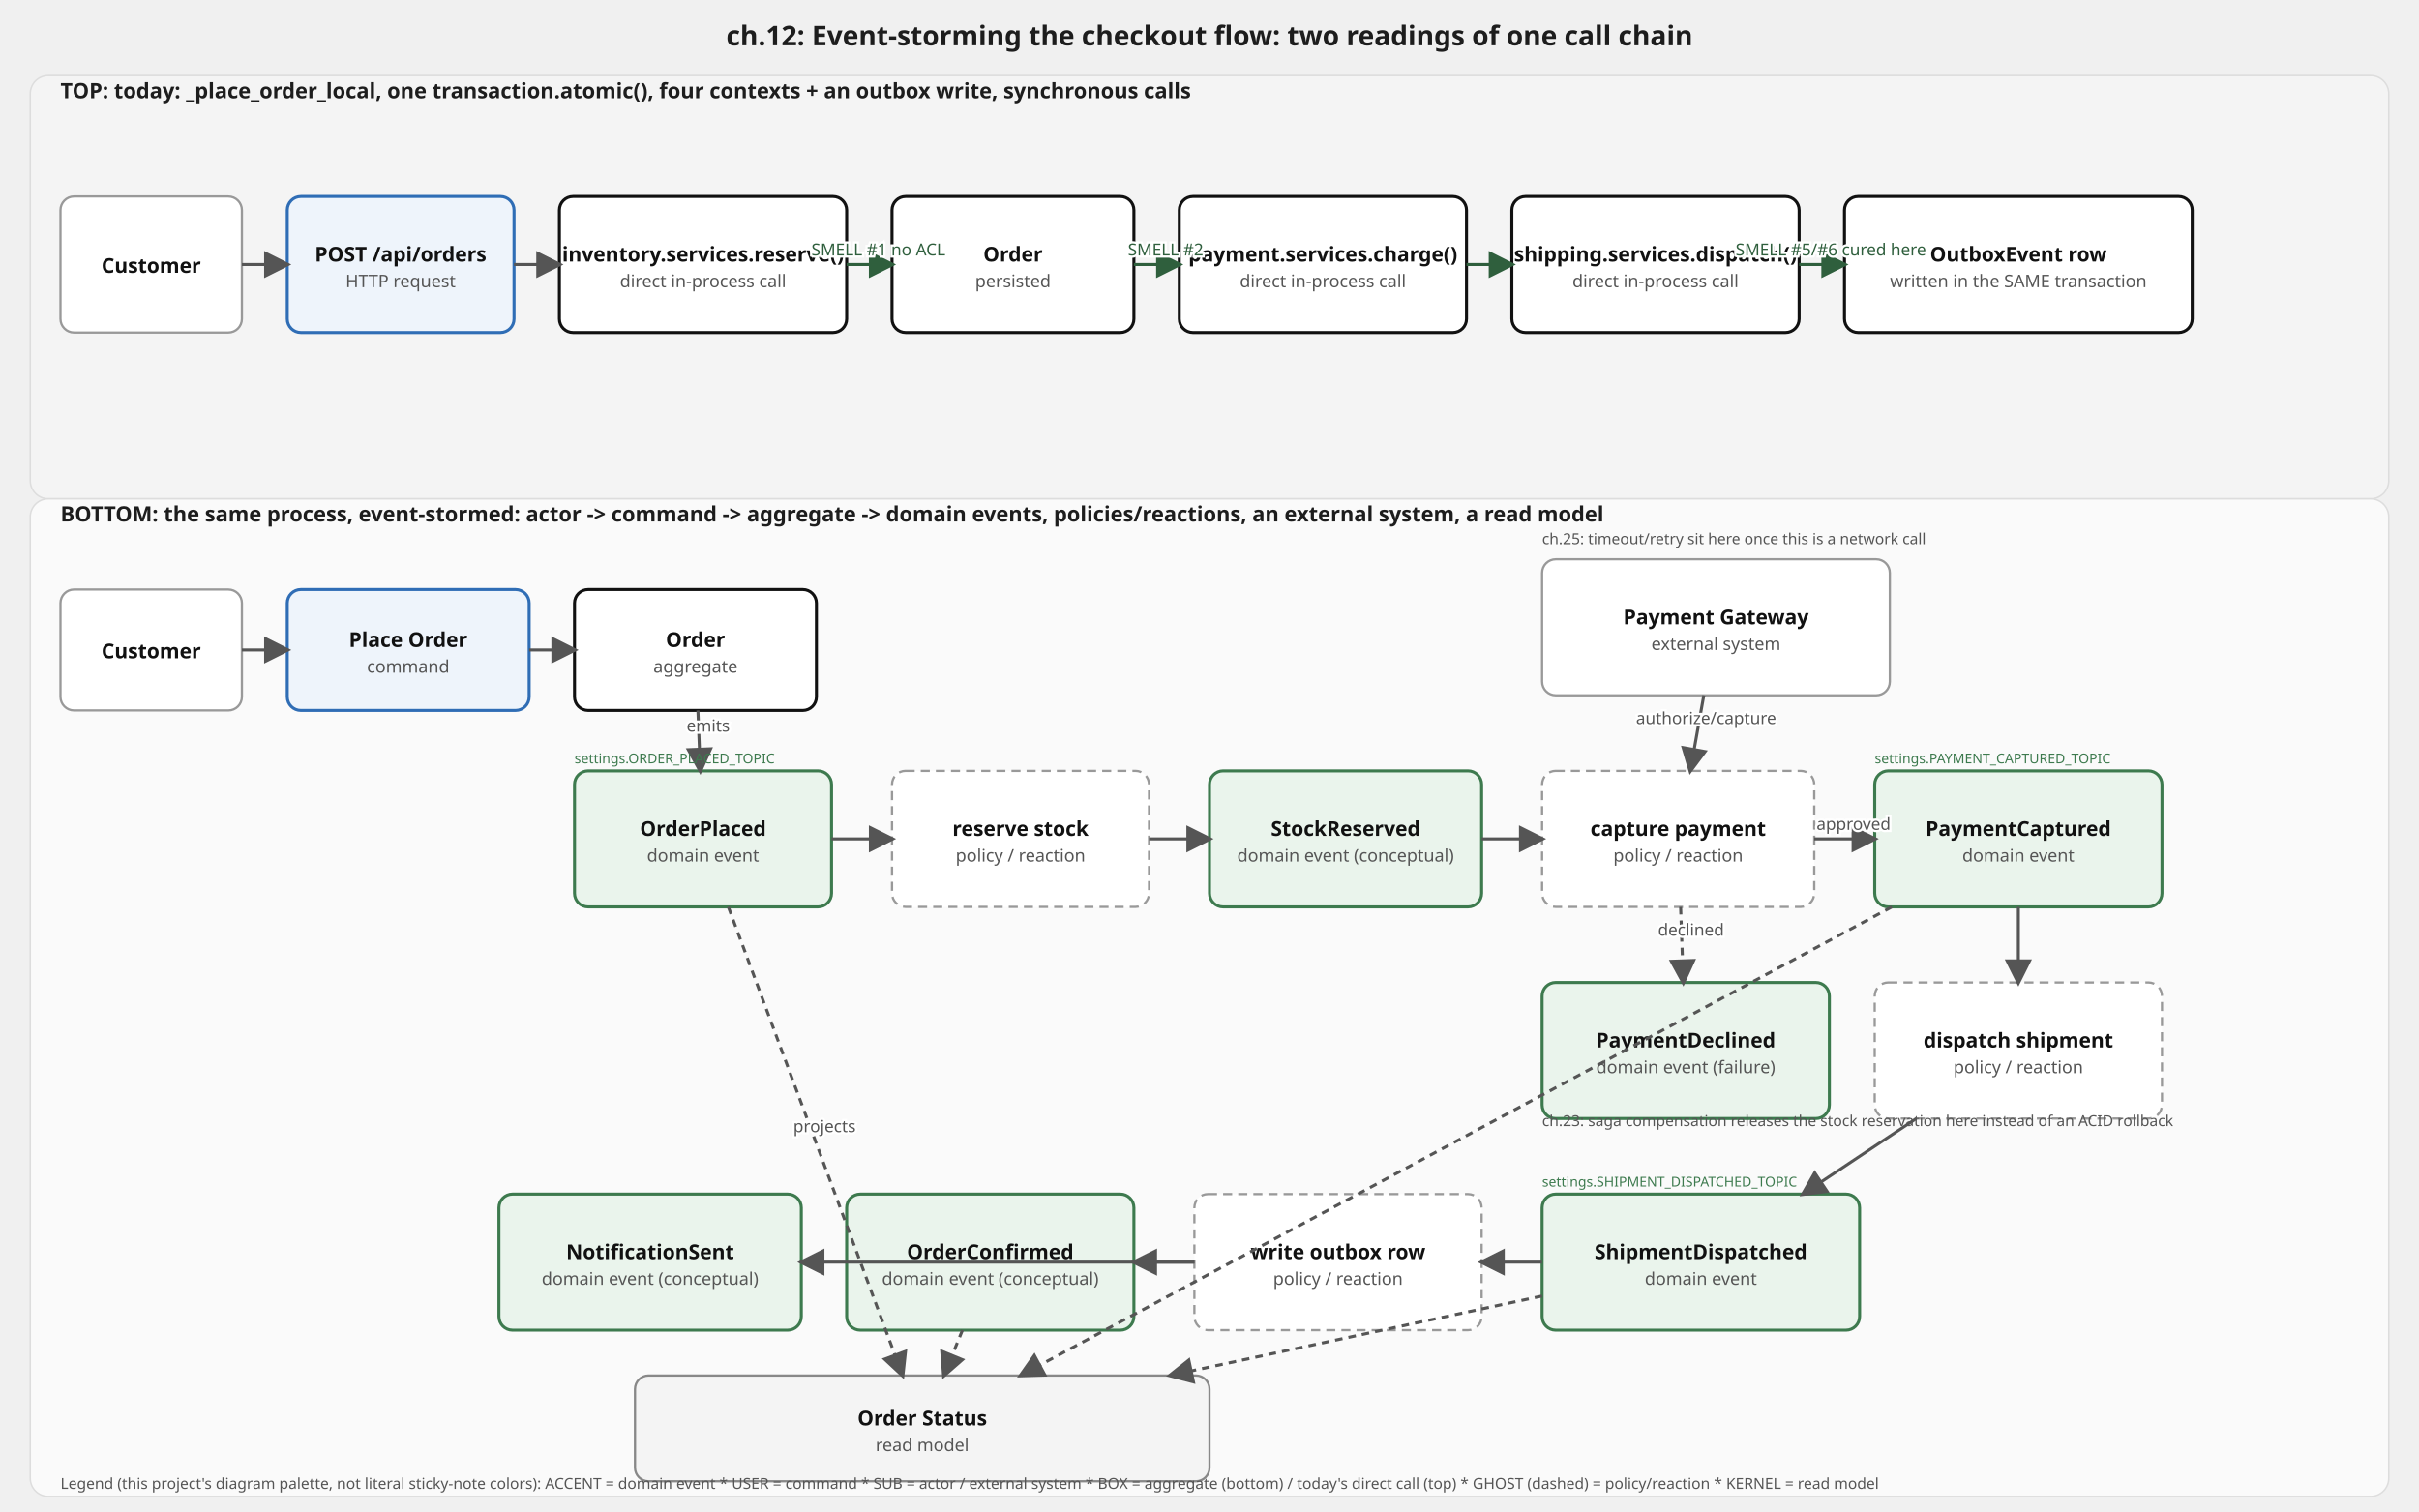
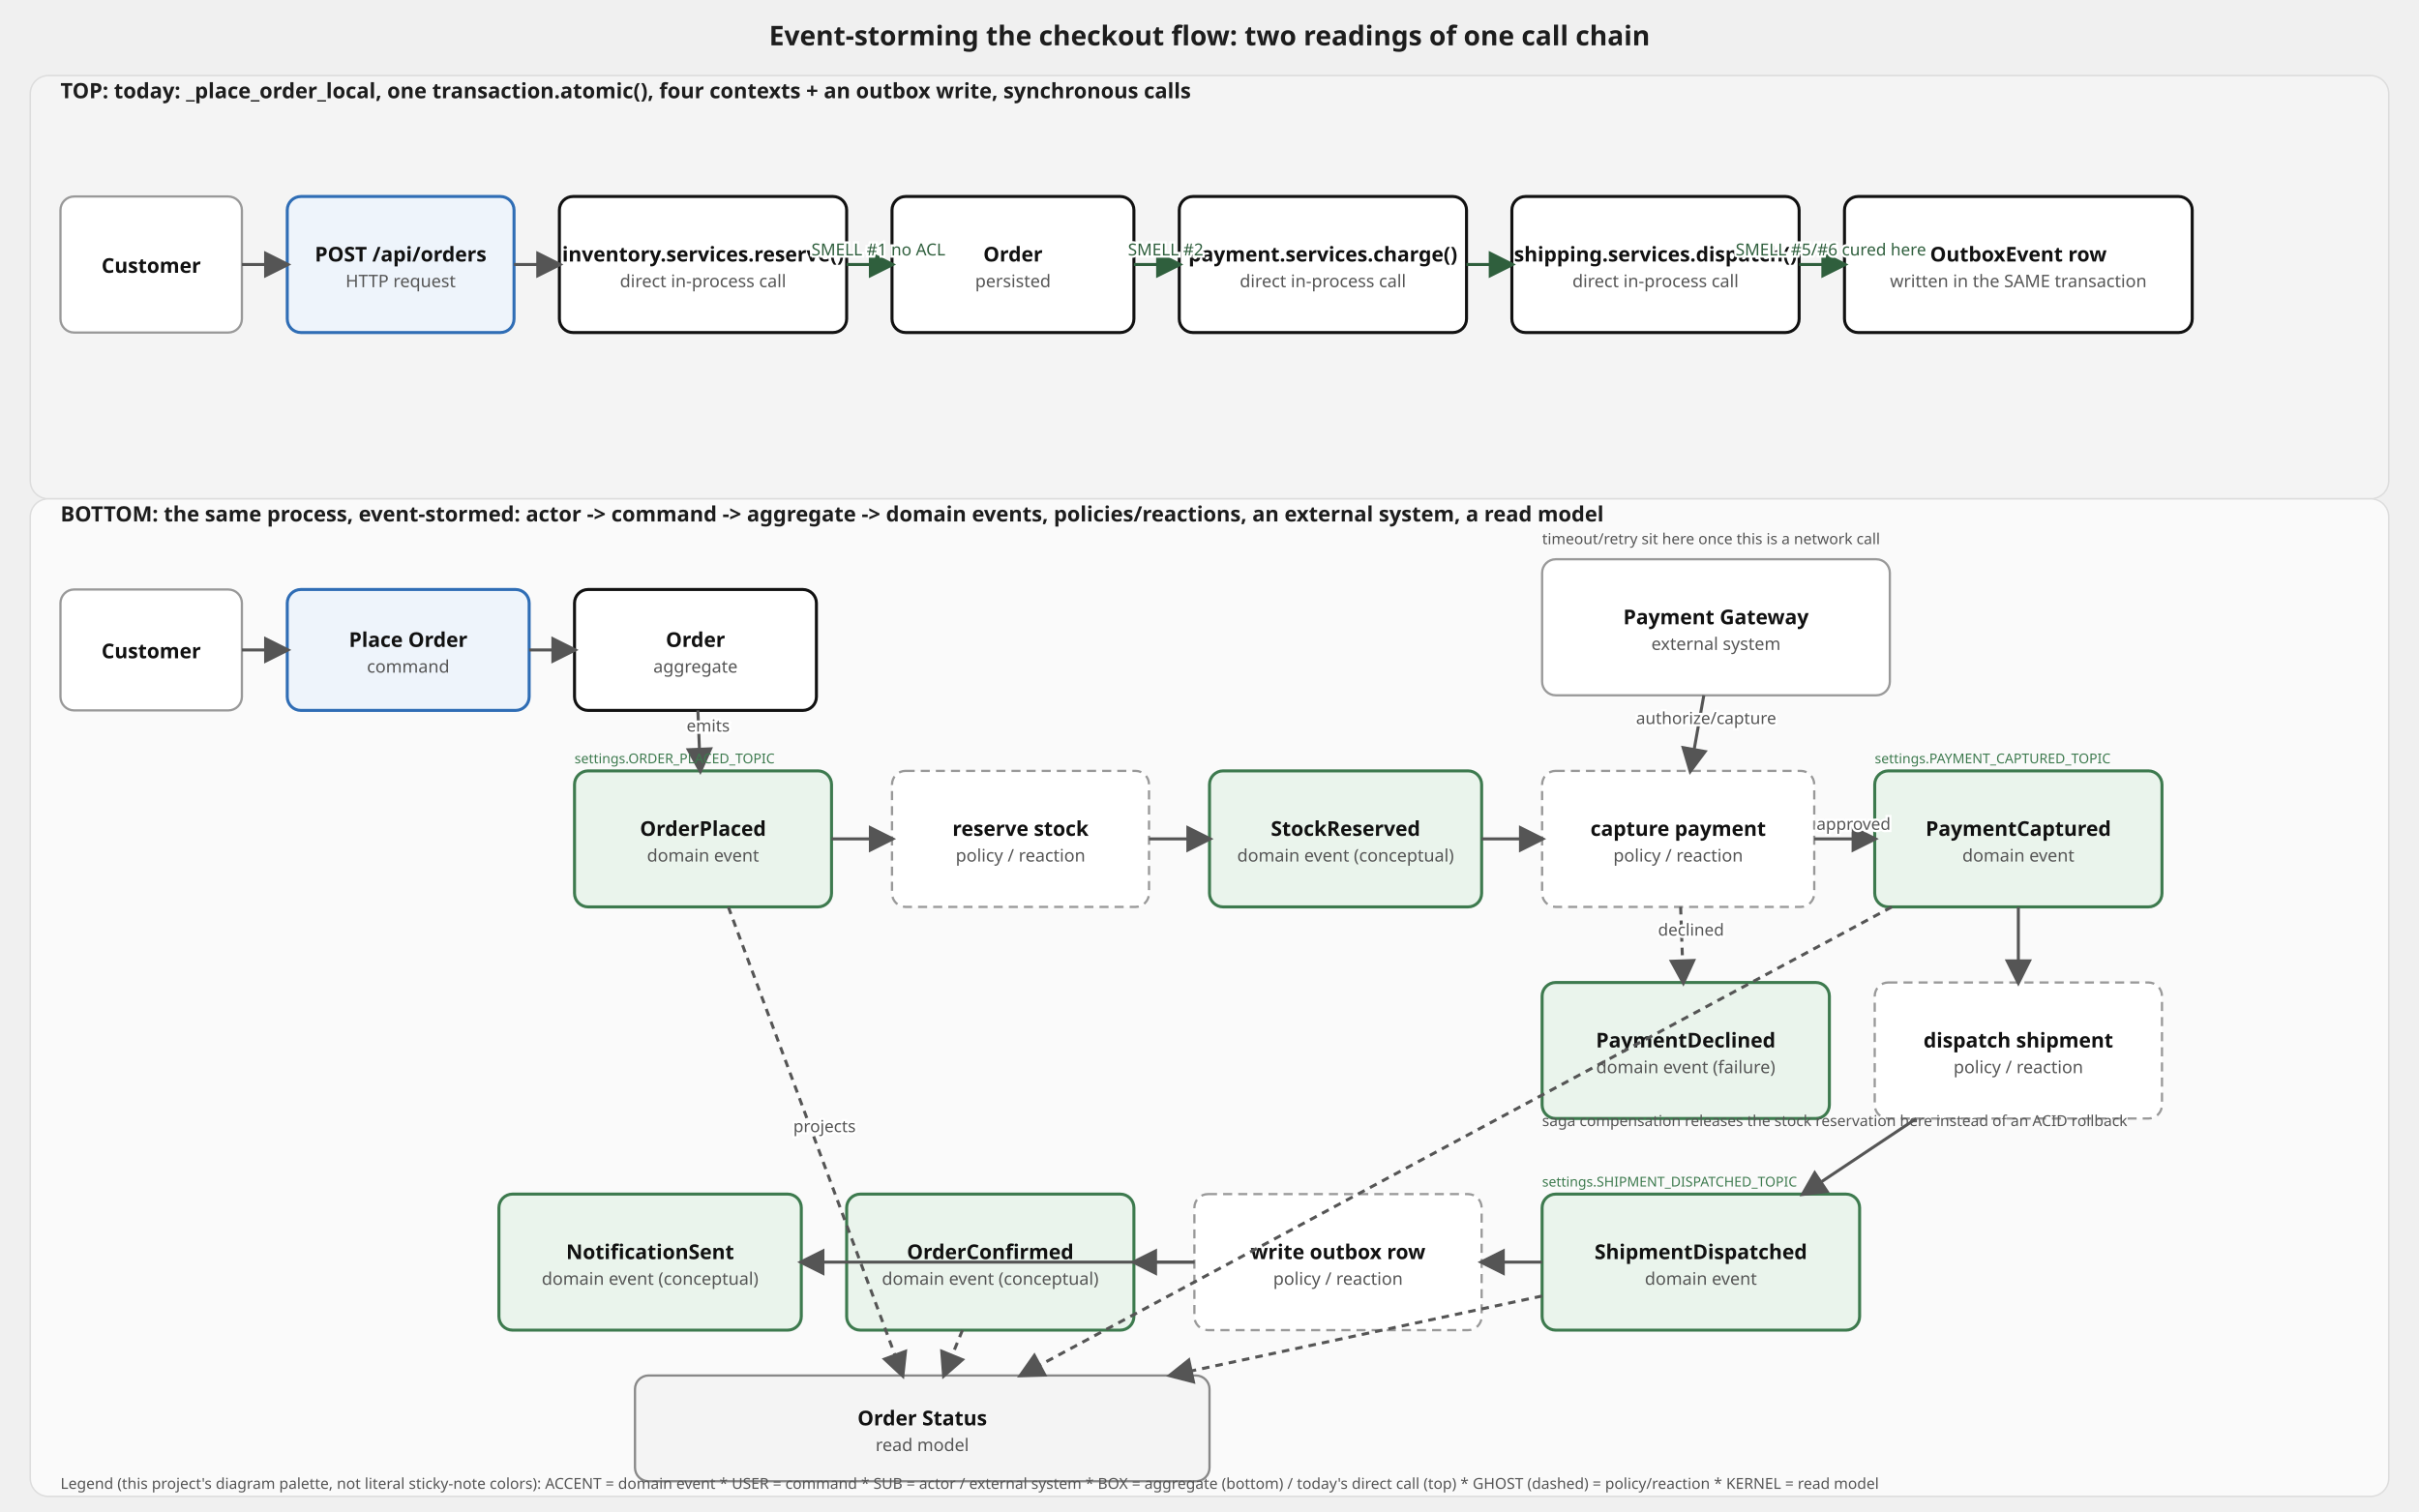
<svg xmlns="http://www.w3.org/2000/svg" viewBox="0 0 1600 1000" font-family="'Red Hat Text', system-ui, sans-serif" role="img">
  <defs>
    <marker id="a" viewBox="0 0 10 10" refX="8.5" refY="5" markerWidth="9" markerHeight="9" orient="auto-start-reverse">
      <path d="M0,0 L10,5 L0,10 z" fill="#555" />
    </marker>
    <marker id="am" viewBox="0 0 10 10" refX="8.5" refY="5" markerWidth="9" markerHeight="9" orient="auto-start-reverse">
      <path d="M0,0 L10,5 L0,10 z" fill="#2f5f3d" />
    </marker>
  </defs>
  <rect x="20" y="50" width="1560" height="280" rx="12" fill="#f4f4f4" stroke="#ddd" />
  <rect x="20" y="330" width="1560" height="660" rx="12" fill="#fafafa" stroke="#ddd" />
  <rect x="40" y="130" width="120" height="90" rx="9" fill="#ffffff" stroke="#999999" stroke-width="1.5" />
  <text x="100.0" y="180.5" font-size="13.5" font-weight="700" fill="#111111" text-anchor="middle">Customer</text>
  <rect x="190" y="130" width="150" height="90" rx="9" fill="#eef4fb" stroke="#2f6db5" stroke-width="2" />
  <text x="265.0" y="173.0" font-size="13.5" font-weight="700" fill="#111111" text-anchor="middle">POST /api/orders</text>
  <text x="265.0" y="190.0" font-size="11.5" fill="#555555" text-anchor="middle">HTTP request</text>
  <rect x="370" y="130" width="190" height="90" rx="9" fill="#ffffff" stroke="#111111" stroke-width="2" />
  <text x="465.0" y="173.0" font-size="13.5" font-weight="700" fill="#111111" text-anchor="middle">inventory.services.reserve()</text>
  <text x="465.0" y="190.0" font-size="11.5" fill="#555555" text-anchor="middle">direct in-process call</text>
  <rect x="590" y="130" width="160" height="90" rx="9" fill="#ffffff" stroke="#111111" stroke-width="2" />
  <text x="670.0" y="173.0" font-size="13.5" font-weight="700" fill="#111111" text-anchor="middle">Order</text>
  <text x="670.0" y="190.0" font-size="11.5" fill="#555555" text-anchor="middle">persisted</text>
  <rect x="780" y="130" width="190" height="90" rx="9" fill="#ffffff" stroke="#111111" stroke-width="2" />
  <text x="875.0" y="173.0" font-size="13.5" font-weight="700" fill="#111111" text-anchor="middle">payment.services.charge()</text>
  <text x="875.0" y="190.0" font-size="11.5" fill="#555555" text-anchor="middle">direct in-process call</text>
  <rect x="1000" y="130" width="190" height="90" rx="9" fill="#ffffff" stroke="#111111" stroke-width="2" />
  <text x="1095.0" y="173.0" font-size="13.5" font-weight="700" fill="#111111" text-anchor="middle">shipping.services.dispatch()</text>
  <text x="1095.0" y="190.0" font-size="11.5" fill="#555555" text-anchor="middle">direct in-process call</text>
  <rect x="1220" y="130" width="230" height="90" rx="9" fill="#ffffff" stroke="#111111" stroke-width="2" />
  <text x="1335.0" y="173.0" font-size="13.5" font-weight="700" fill="#111111" text-anchor="middle">OutboxEvent row</text>
  <text x="1335.0" y="190.0" font-size="11.5" fill="#555555" text-anchor="middle">written in the SAME transaction</text>
  <rect x="40" y="390" width="120" height="80" rx="9" fill="#ffffff" stroke="#999999" stroke-width="1.5" />
  <text x="100.0" y="435.5" font-size="13.5" font-weight="700" fill="#111111" text-anchor="middle">Customer</text>
  <rect x="190" y="390" width="160" height="80" rx="9" fill="#eef4fb" stroke="#2f6db5" stroke-width="2" />
  <text x="270.0" y="428.0" font-size="13.5" font-weight="700" fill="#111111" text-anchor="middle">Place Order</text>
  <text x="270.0" y="445.0" font-size="11.5" fill="#555555" text-anchor="middle">command</text>
  <rect x="380" y="390" width="160" height="80" rx="9" fill="#ffffff" stroke="#111111" stroke-width="2" />
  <text x="460.0" y="428.0" font-size="13.5" font-weight="700" fill="#111111" text-anchor="middle">Order</text>
  <text x="460.0" y="445.0" font-size="11.5" fill="#555555" text-anchor="middle">aggregate</text>
  <rect x="380" y="510" width="170" height="90" rx="9" fill="#eaf4ec" stroke="#3d7a4e" stroke-width="2" />
  <text x="465.0" y="553.0" font-size="13.5" font-weight="700" fill="#111111" text-anchor="middle">OrderPlaced</text>
  <text x="465.0" y="570.0" font-size="11.5" fill="#555555" text-anchor="middle">domain event</text>
  <rect x="590" y="510" width="170" height="90" rx="9" fill="#ffffff" stroke="#999999" stroke-width="1.5" stroke-dasharray="6 4" />
  <text x="675.0" y="553.0" font-size="13.5" font-weight="700" fill="#111111" text-anchor="middle">reserve stock</text>
  <text x="675.0" y="570.0" font-size="11.5" fill="#555555" text-anchor="middle">policy / reaction</text>
  <rect x="800" y="510" width="180" height="90" rx="9" fill="#eaf4ec" stroke="#3d7a4e" stroke-width="2" />
  <text x="890.0" y="553.0" font-size="13.5" font-weight="700" fill="#111111" text-anchor="middle">StockReserved</text>
  <text x="890.0" y="570.0" font-size="11.5" fill="#555555" text-anchor="middle">domain event (conceptual)</text>
  <rect x="1020" y="510" width="180" height="90" rx="9" fill="#ffffff" stroke="#999999" stroke-width="1.5" stroke-dasharray="6 4" />
  <text x="1110.0" y="553.0" font-size="13.5" font-weight="700" fill="#111111" text-anchor="middle">capture payment</text>
  <text x="1110.0" y="570.0" font-size="11.5" fill="#555555" text-anchor="middle">policy / reaction</text>
  <rect x="1240" y="510" width="190" height="90" rx="9" fill="#eaf4ec" stroke="#3d7a4e" stroke-width="2" />
  <text x="1335.0" y="553.0" font-size="13.5" font-weight="700" fill="#111111" text-anchor="middle">PaymentCaptured</text>
  <text x="1335.0" y="570.0" font-size="11.5" fill="#555555" text-anchor="middle">domain event</text>
  <rect x="1020" y="370" width="230" height="90" rx="9" fill="#ffffff" stroke="#999999" stroke-width="1.5" />
  <text x="1135.0" y="413.0" font-size="13.5" font-weight="700" fill="#111111" text-anchor="middle">Payment Gateway</text>
  <text x="1135.0" y="430.0" font-size="11.5" fill="#555555" text-anchor="middle">external system</text>
  <rect x="1020" y="650" width="190" height="90" rx="9" fill="#eaf4ec" stroke="#3d7a4e" stroke-width="2" />
  <text x="1115.0" y="693.0" font-size="13.5" font-weight="700" fill="#111111" text-anchor="middle">PaymentDeclined</text>
  <text x="1115.0" y="710.0" font-size="11.5" fill="#555555" text-anchor="middle">domain event (failure)</text>
  <rect x="1240" y="650" width="190" height="90" rx="9" fill="#ffffff" stroke="#999999" stroke-width="1.5" stroke-dasharray="6 4" />
  <text x="1335.0" y="693.0" font-size="13.5" font-weight="700" fill="#111111" text-anchor="middle">dispatch shipment</text>
  <text x="1335.0" y="710.0" font-size="11.5" fill="#555555" text-anchor="middle">policy / reaction</text>
  <rect x="1020" y="790" width="210" height="90" rx="9" fill="#eaf4ec" stroke="#3d7a4e" stroke-width="2" />
  <text x="1125.0" y="833.0" font-size="13.5" font-weight="700" fill="#111111" text-anchor="middle">ShipmentDispatched</text>
  <text x="1125.0" y="850.0" font-size="11.5" fill="#555555" text-anchor="middle">domain event</text>
  <rect x="790" y="790" width="190" height="90" rx="9" fill="#ffffff" stroke="#999999" stroke-width="1.5" stroke-dasharray="6 4" />
  <text x="885.0" y="833.0" font-size="13.5" font-weight="700" fill="#111111" text-anchor="middle">write outbox row</text>
  <text x="885.0" y="850.0" font-size="11.5" fill="#555555" text-anchor="middle">policy / reaction</text>
  <rect x="560" y="790" width="190" height="90" rx="9" fill="#eaf4ec" stroke="#3d7a4e" stroke-width="2" />
  <text x="655.0" y="833.0" font-size="13.5" font-weight="700" fill="#111111" text-anchor="middle">OrderConfirmed</text>
  <text x="655.0" y="850.0" font-size="11.5" fill="#555555" text-anchor="middle">domain event (conceptual)</text>
  <rect x="330" y="790" width="200" height="90" rx="9" fill="#eaf4ec" stroke="#3d7a4e" stroke-width="2" />
  <text x="430.0" y="833.0" font-size="13.5" font-weight="700" fill="#111111" text-anchor="middle">NotificationSent</text>
  <text x="430.0" y="850.0" font-size="11.5" fill="#555555" text-anchor="middle">domain event (conceptual)</text>
  <rect x="420" y="910" width="380" height="70" rx="9" fill="#f4f4f4" stroke="#888888" stroke-width="1.5" />
  <text x="610.0" y="943.0" font-size="13.5" font-weight="700" fill="#111111" text-anchor="middle">Order Status</text>
  <text x="610.0" y="960.0" font-size="11.5" fill="#555555" text-anchor="middle">read model</text>
  <path d="M160.0,175.0 L190.0,175.0" fill="none" stroke="#555" stroke-width="2" marker-end="url(#a)" />
  <path d="M340.0,175.0 L370.0,175.0" fill="none" stroke="#555" stroke-width="2" marker-end="url(#a)" />
  <path d="M560.0,175.0 L590.0,175.0" fill="none" stroke="#2f5f3d" stroke-width="2" marker-end="url(#am)" />
  <text x="581.0" y="169.0" font-size="11" fill="#ffffff" stroke="#ffffff" stroke-width="3" paint-order="stroke" text-anchor="middle">SMELL #1 no ACL</text>
  <text x="581.0" y="169.0" font-size="11" fill="#2f5f3d" text-anchor="middle">SMELL #1 no ACL</text>
  <path d="M750.0,175.0 L780.0,175.0" fill="none" stroke="#2f5f3d" stroke-width="2" marker-end="url(#am)" />
  <text x="771.0" y="169.0" font-size="11" fill="#ffffff" stroke="#ffffff" stroke-width="3" paint-order="stroke" text-anchor="middle">SMELL #2</text>
  <text x="771.0" y="169.0" font-size="11" fill="#2f5f3d" text-anchor="middle">SMELL #2</text>
  <path d="M970.0,175.0 L1000.0,175.0" fill="none" stroke="#2f5f3d" stroke-width="2" marker-end="url(#am)" />
  <path d="M1190.0,175.0 L1220.0,175.0" fill="none" stroke="#2f5f3d" stroke-width="2" marker-end="url(#am)" />
  <text x="1211.0" y="169.0" font-size="11" fill="#ffffff" stroke="#ffffff" stroke-width="3" paint-order="stroke" text-anchor="middle">SMELL #5/#6 cured here</text>
  <text x="1211.0" y="169.0" font-size="11" fill="#2f5f3d" text-anchor="middle">SMELL #5/#6 cured here</text>
  <path d="M160.0,430.0 L190.0,430.0" fill="none" stroke="#555" stroke-width="2" marker-end="url(#a)" />
  <path d="M350.0,430.0 L380.0,430.0" fill="none" stroke="#555" stroke-width="2" marker-end="url(#a)" />
  <path d="M461.6,470.0 L463.2,510.0" fill="none" stroke="#555" stroke-width="2" marker-end="url(#a)" />
  <text x="468.4" y="484.0" font-size="11" fill="#ffffff" stroke="#ffffff" stroke-width="3" paint-order="stroke" text-anchor="middle">emits</text>
  <text x="468.4" y="484.0" font-size="11" fill="#555" text-anchor="middle">emits</text>
  <path d="M550.0,555.0 L590.0,555.0" fill="none" stroke="#555" stroke-width="2" marker-end="url(#a)" />
  <path d="M760.0,555.0 L800.0,555.0" fill="none" stroke="#555" stroke-width="2" marker-end="url(#a)" />
  <path d="M980.0,555.0 L1020.0,555.0" fill="none" stroke="#555" stroke-width="2" marker-end="url(#a)" />
  <path d="M1126.964,460.0 L1118.036,510.0" fill="none" stroke="#555" stroke-width="2" marker-end="url(#a)" />
  <text x="1128.5" y="479.0" font-size="11" fill="#ffffff" stroke="#ffffff" stroke-width="3" paint-order="stroke" text-anchor="middle">authorize/capture</text>
  <text x="1128.5" y="479.0" font-size="11" fill="#555" text-anchor="middle">authorize/capture</text>
  <path d="M1200.0,555.0 L1240.0,555.0" fill="none" stroke="#555" stroke-width="2" marker-end="url(#a)" />
  <text x="1226.0" y="549.0" font-size="11" fill="#ffffff" stroke="#ffffff" stroke-width="3" paint-order="stroke" text-anchor="middle">approved</text>
  <text x="1226.0" y="549.0" font-size="11" fill="#555" text-anchor="middle">approved</text>
  <path d="M1111.607,600.0 L1113.393,650.0" fill="none" stroke="#555" stroke-width="2" stroke-dasharray="5 4" marker-end="url(#a)" />
  <text x="1118.5" y="619.0" font-size="11" fill="#ffffff" stroke="#ffffff" stroke-width="3" paint-order="stroke" text-anchor="middle">declined</text>
  <text x="1118.5" y="619.0" font-size="11" fill="#555" text-anchor="middle">declined</text>
  <path d="M1335.0,600.0 L1335.0,650.0" fill="none" stroke="#555" stroke-width="2" marker-end="url(#a)" />
  <path d="M1267.5,740.0 L1192.5,790.0" fill="none" stroke="#555" stroke-width="2" marker-end="url(#a)" />
  <path d="M1020.0,835.0 L980.0,835.0" fill="none" stroke="#555" stroke-width="2" marker-end="url(#a)" />
  <path d="M790.0,835.0 L750.0,835.0" fill="none" stroke="#555" stroke-width="2" marker-end="url(#a)" />
  <path d="M790.0,835.0 L530.0,835.0" fill="none" stroke="#555" stroke-width="2" marker-end="url(#a)" />
  <path d="M481.731,600.0 L596.987,910.0" fill="none" stroke="#555" stroke-width="2" stroke-dasharray="5 4" marker-end="url(#a)" />
  <text x="545.359" y="749.0" font-size="11" fill="#ffffff" stroke="#ffffff" stroke-width="3" paint-order="stroke" text-anchor="middle">projects</text>
  <text x="545.359" y="749.0" font-size="11" fill="#555" text-anchor="middle">projects</text>
  <path d="M1251.346,600.0 L675.064,910.0" fill="none" stroke="#555" stroke-width="2" stroke-dasharray="5 4" marker-end="url(#a)" />
  <path d="M1020.0,857.427 L773.864,910.0" fill="none" stroke="#555" stroke-width="2" stroke-dasharray="5 4" marker-end="url(#a)" />
  <path d="M636.591,880.0 L624.318,910.0" fill="none" stroke="#555" stroke-width="2" stroke-dasharray="5 4" marker-end="url(#a)" />
-   <text x="800.0" y="30" font-size="18" fill="#1d1d1d" text-anchor="middle" font-weight="700">ch.12: Event-storming the checkout flow: two readings of one call chain</text>
+   <text x="800.0" y="30" font-size="18" fill="#1d1d1d" text-anchor="middle" font-weight="700">Event-storming the checkout flow: two readings of one call chain</text>
  <text x="40" y="65" font-size="14" fill="#1d1d1d" text-anchor="start" font-weight="700">TOP: today: _place_order_local, one transaction.atomic(), four contexts + an outbox write, synchronous calls</text>
  <text x="40" y="345" font-size="14" fill="#1d1d1d" text-anchor="start" font-weight="700">BOTTOM: the same process, event-stormed: actor -&gt; command -&gt; aggregate -&gt; domain events, policies/reactions, an external system, a read model</text>
-   <text x="1020" y="360" font-size="10" fill="#555555" text-anchor="start">ch.25: timeout/retry sit here once this is a network call</text>
-   <text x="1020" y="745" font-size="10" fill="#555555" text-anchor="start">ch.23: saga compensation releases the stock reservation here instead of an ACID rollback</text>
+   <text x="1020" y="360" font-size="10" fill="#555555" text-anchor="start">timeout/retry sit here once this is a network call</text>
+   <text x="1020" y="745" font-size="10" fill="#555555" text-anchor="start">saga compensation releases the stock reservation here instead of an ACID rollback</text>
  <text x="380" y="505" font-size="9" fill="#3d7a4e" text-anchor="start">settings.ORDER_PLACED_TOPIC</text>
  <text x="1240" y="505" font-size="9" fill="#3d7a4e" text-anchor="start">settings.PAYMENT_CAPTURED_TOPIC</text>
  <text x="1020" y="785" font-size="9" fill="#3d7a4e" text-anchor="start">settings.SHIPMENT_DISPATCHED_TOPIC</text>
  <text x="40" y="985" font-size="10" fill="#555555" text-anchor="start">Legend (this project's diagram palette, not literal sticky-note colors): ACCENT = domain event * USER = command * SUB = actor / external system * BOX = aggregate (bottom) / today's direct call (top) * GHOST (dashed) = policy/reaction * KERNEL = read model</text>
</svg>
